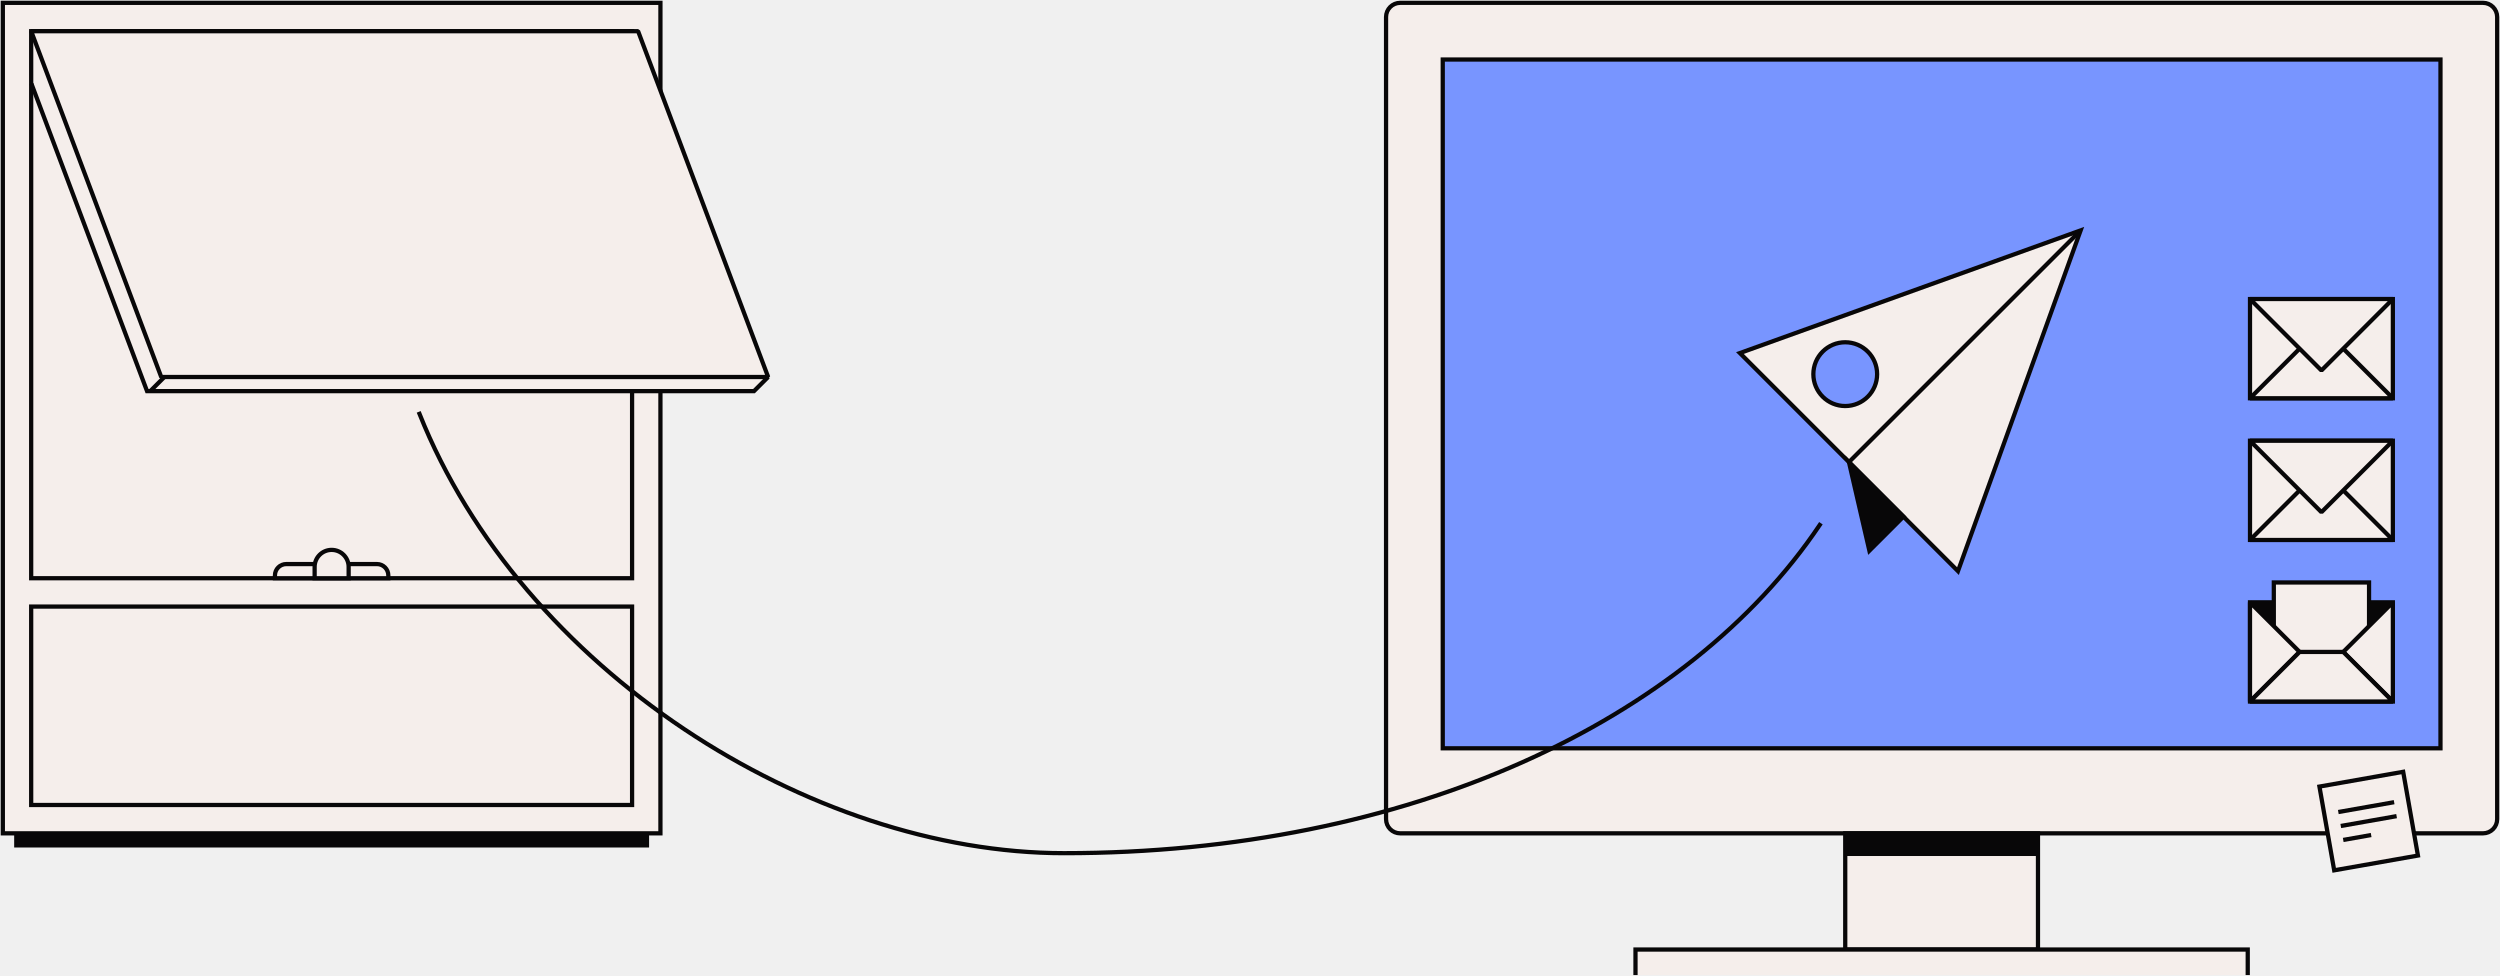
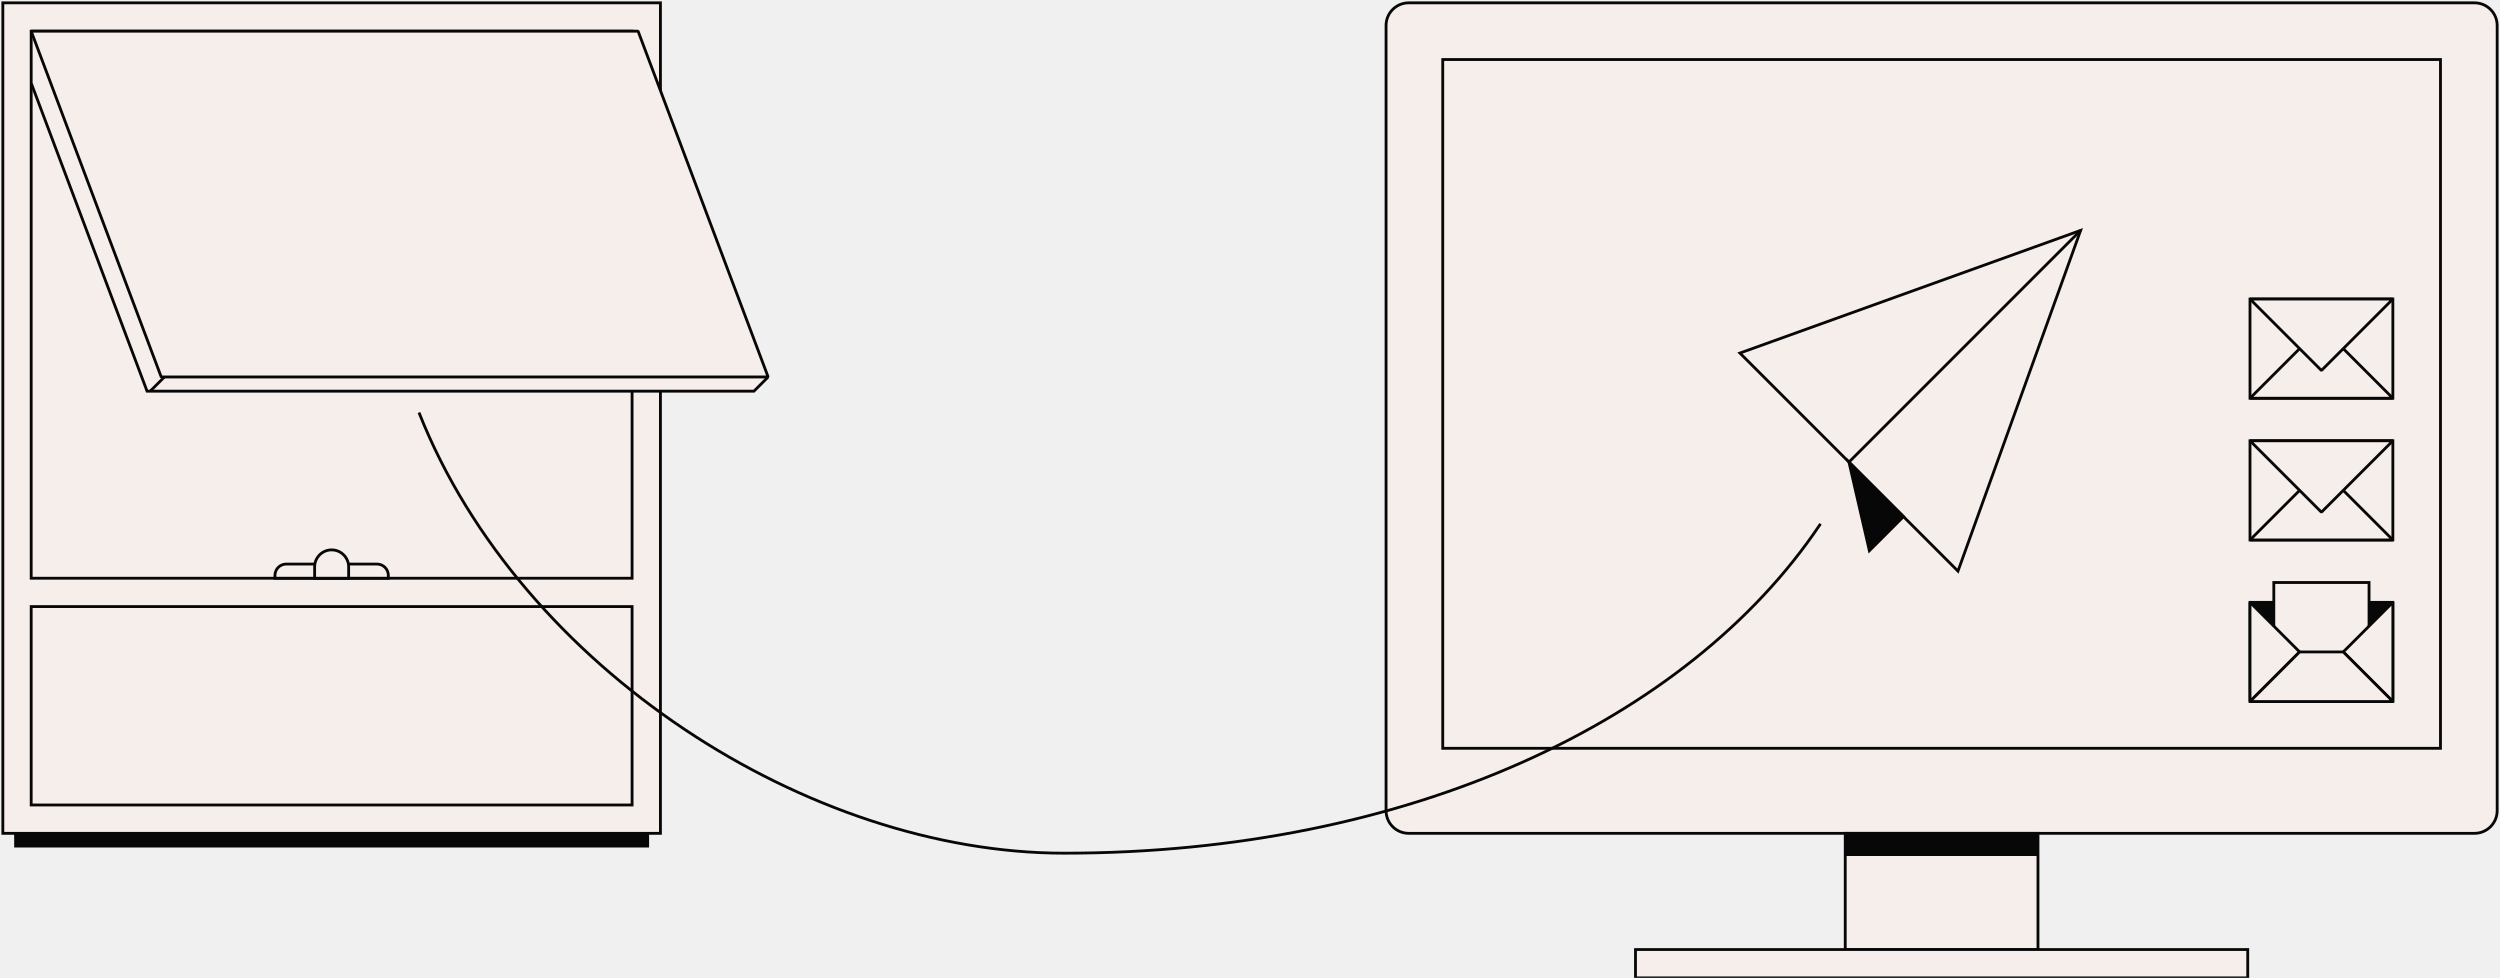
- <svg xmlns="http://www.w3.org/2000/svg" width="882" height="344" viewBox="0 0 882 344" fill="none">
-   <g clip-path="url(#clip0_325_6108)">
-     <rect x="489" y="1" width="392" height="293" rx="5" fill="#F5EEEB" stroke="#080708" stroke-width="1.5" />
-     <rect width="30" height="30" transform="matrix(0.984785 -0.173775 0.173521 0.98483 818.298 277.505)" fill="#F5EEEB" stroke="#080708" stroke-width="1.5" />
-     <path d="M824.957 286.484L844.653 283.009" stroke="#080708" stroke-width="1.5" />
-     <path d="M825.825 291.409L845.52 287.933" stroke="#080708" stroke-width="1.5" />
-     <path d="M826.692 296.333L836.54 294.595" stroke="#080708" stroke-width="1.5" />
-     <rect x="509" y="21" width="352" height="243" fill="#7895FF" stroke="#080708" stroke-width="1.5" />
-     <rect x="651" y="294" width="68" height="41" fill="#F5EEEB" stroke="#080708" stroke-width="1.5" />
-     <rect x="577" y="335" width="216" height="10" fill="#F5EEEB" stroke="#080708" stroke-width="1.5" />
+ <svg xmlns="http://www.w3.org/2000/svg" width="882" height="345" viewBox="0 0 882 345" fill="none">
+   <g clip-path="url(#clip0_484_3592)">
+     <rect x="489" y="1" width="392" height="293" rx="8" fill="#F5EEEB" stroke="#080708" />
+     <rect x="509" y="21" width="352" height="243" fill="#F5EEEB" stroke="#080708" />
+     <rect x="651" y="294" width="68" height="41" fill="#F5EEEB" stroke="#080708" />
+     <rect x="577" y="335" width="216" height="10" fill="#F5EEEB" stroke="#080708" />
    <rect x="651" y="294" width="68" height="8" fill="#080708" />
-     <rect x="1" y="1" width="232" height="293" fill="#F5EEEB" stroke="#080708" stroke-width="1.5" />
-     <rect x="11" y="11" width="212" height="193" fill="#F5EEEB" stroke="#080708" stroke-width="1.5" />
+     <rect x="1" y="1" width="232" height="293" fill="#F5EEEB" stroke="#080708" />
+     <rect x="11" y="11" width="212" height="193" fill="#F5EEEB" stroke="#080708" />
    <path d="M62 133H271L266 138H62V133Z" fill="#F5EEEB" />
-     <path d="M11.077 29.5L51.882 138H266L271 133" stroke="#080708" stroke-width="1.5" />
-     <path d="M225.118 11H11L56.882 133H271L225.118 11Z" fill="#F5EEEB" stroke="#080708" stroke-width="1.5" stroke-linejoin="bevel" />
-     <rect x="11" y="214" width="212" height="70" fill="#F5EEEB" stroke="#080708" stroke-width="1.5" />
-     <path d="M53 138L58 133" stroke="#080708" stroke-width="1.5" />
-     <path d="M642 185.214C595.556 254.312 496.995 301 375.381 301C285.537 301 183.851 236.057 148 146" stroke="#080708" stroke-width="1.5" stroke-linecap="square" />
-     <path d="M97 203C97 200.791 98.791 199 101 199H133C135.209 199 137 200.791 137 203V204H97V203Z" fill="#F5EEEB" stroke="#080708" stroke-width="1.5" />
-     <path d="M123 204L111 204L111 200C111 196.686 113.686 194 117 194C120.314 194 123 196.686 123 200L123 204Z" fill="#F5EEEB" stroke="#080708" stroke-width="1.5" />
+     <path d="M11.077 29.5L51.882 138H266L271 133" stroke="#080708" />
+     <path d="M225.118 11H11L56.882 133H271L225.118 11Z" fill="#F5EEEB" stroke="#080708" stroke-linejoin="bevel" />
+     <rect x="11" y="214" width="212" height="70" fill="#F5EEEB" stroke="#080708" />
+     <path d="M53 138L58 133" stroke="#080708" />
+     <path d="M642 185.214C595.556 254.312 496.995 301 375.381 301C285.537 301 183.851 236.057 148 146" stroke="#080708" stroke-linecap="square" />
+     <path d="M97 203C97 200.791 98.791 199 101 199H133C135.209 199 137 200.791 137 203V204H97V203Z" fill="#F5EEEB" stroke="#080708" />
+     <path d="M123 204L111 204L111 200C111 196.686 113.686 194 117 194V194C120.314 194 123 196.686 123 200L123 204Z" fill="#F5EEEB" stroke="#080708" />
    <rect x="5" y="294" width="224" height="5" fill="#080708" />
-     <path d="M613.84 124.56L734.048 81.285L690.773 201.494L613.84 124.56Z" fill="#F5EEEB" stroke="#080708" stroke-width="1.5" />
-     <path d="M652.306 163.027L734.048 81.285" stroke="#080708" stroke-width="1.5" />
-     <path d="M652.306 163.027L659.519 194.281L671.54 182.26L652.306 163.027Z" fill="#080708" stroke="#080708" stroke-width="1.5" />
-     <rect x="793.8" y="190.5" width="35" height="50.4" transform="rotate(-90 793.8 190.5)" fill="#F5EEEB" stroke="#080708" stroke-width="1.5" />
-     <path d="M793.8 190.5L819 165.3L844.2 190.5L793.8 190.5Z" fill="#F5EEEB" stroke="#080708" stroke-width="1.5" stroke-linejoin="bevel" />
-     <path d="M793.8 155.5L819 180.7L844.2 155.5L793.8 155.5Z" fill="#F5EEEB" stroke="#080708" stroke-width="1.5" stroke-linejoin="bevel" />
-     <rect x="793.8" y="140.5" width="35" height="50.4" transform="rotate(-90 793.8 140.5)" fill="#F5EEEB" stroke="#080708" stroke-width="1.5" />
-     <path d="M793.8 140.5L819 115.3L844.2 140.5L793.8 140.5Z" fill="#F5EEEB" stroke="#080708" stroke-width="1.5" stroke-linejoin="bevel" />
-     <path d="M793.8 105.5L819 130.7L844.2 105.5L793.8 105.5Z" fill="#F5EEEB" stroke="#080708" stroke-width="1.5" stroke-linejoin="bevel" />
-     <rect x="793.8" y="247.5" width="35" height="50.4" transform="rotate(-90 793.8 247.5)" fill="#080708" stroke="#080708" stroke-width="1.5" />
-     <rect x="802.2" y="239.1" width="33.6" height="33.6" transform="rotate(-90 802.2 239.1)" fill="#F5EEEB" stroke="#080708" stroke-width="1.5" />
-     <path d="M811.3 230L793.8 247.5L793.8 212.5L811.3 230Z" fill="#F5EEEB" stroke="#080708" stroke-width="1.5" stroke-linejoin="bevel" />
-     <path d="M826.7 230L844.2 247.5L844.2 212.5L826.7 230Z" fill="#F5EEEB" stroke="#080708" stroke-width="1.5" stroke-linejoin="bevel" />
-     <path d="M811.3 230L793.8 247.5L844.2 247.5L826.7 230L811.3 230Z" fill="#F5EEEB" stroke="#080708" stroke-width="1.5" stroke-linejoin="bevel" />
-     <circle cx="651" cy="132" r="11.25" fill="#7895FF" stroke="#080708" stroke-width="1.5" />
+     <path d="M613.84 124.56L734.048 81.285L690.773 201.493L613.84 124.56Z" fill="#F5EEEB" stroke="#080708" />
+     <path d="M652.306 163.027L734.048 81.285" stroke="#080708" />
+     <path d="M652.306 163.027L659.519 194.281L671.539 182.26L652.306 163.027Z" fill="#080708" stroke="#080708" />
+     <rect x="793.8" y="190.5" width="35" height="50.4" transform="rotate(-90 793.8 190.5)" fill="#F5EEEB" stroke="#080708" />
+     <path d="M793.8 190.5L819 165.3L844.2 190.5L793.8 190.5Z" fill="#F5EEEB" stroke="#080708" stroke-linejoin="bevel" />
+     <path d="M793.8 155.5L819 180.7L844.2 155.5L793.8 155.5Z" fill="#F5EEEB" stroke="#080708" stroke-linejoin="bevel" />
+     <rect x="793.8" y="140.5" width="35" height="50.4" transform="rotate(-90 793.8 140.5)" fill="#F5EEEB" stroke="#080708" />
+     <path d="M793.8 140.5L819 115.3L844.2 140.5L793.8 140.5Z" fill="#F5EEEB" stroke="#080708" stroke-linejoin="bevel" />
+     <path d="M793.8 105.5L819 130.7L844.2 105.5L793.8 105.5Z" fill="#F5EEEB" stroke="#080708" stroke-linejoin="bevel" />
+     <rect x="793.8" y="247.5" width="35" height="50.4" transform="rotate(-90 793.8 247.5)" fill="#080708" stroke="#080708" />
+     <rect x="802.2" y="239.1" width="33.6" height="33.6" transform="rotate(-90 802.2 239.1)" fill="#F5EEEB" stroke="#080708" />
+     <path d="M811.3 230L793.8 247.5L793.8 212.5L811.3 230Z" fill="#F5EEEB" stroke="#080708" stroke-linejoin="bevel" />
+     <path d="M826.7 230L844.2 247.5L844.2 212.5L826.7 230Z" fill="#F5EEEB" stroke="#080708" stroke-linejoin="bevel" />
+     <path d="M811.3 230L793.8 247.5L844.2 247.5L826.7 230L811.3 230Z" fill="#F5EEEB" stroke="#080708" stroke-linejoin="bevel" />
  </g>
  <defs>
-     <clipPath id="clip0_325_6108">
-       <rect width="882" height="344" fill="white" />
+     <clipPath id="clip0_484_3592">
+       <rect width="882" height="345" fill="white" />
    </clipPath>
  </defs>
</svg>
